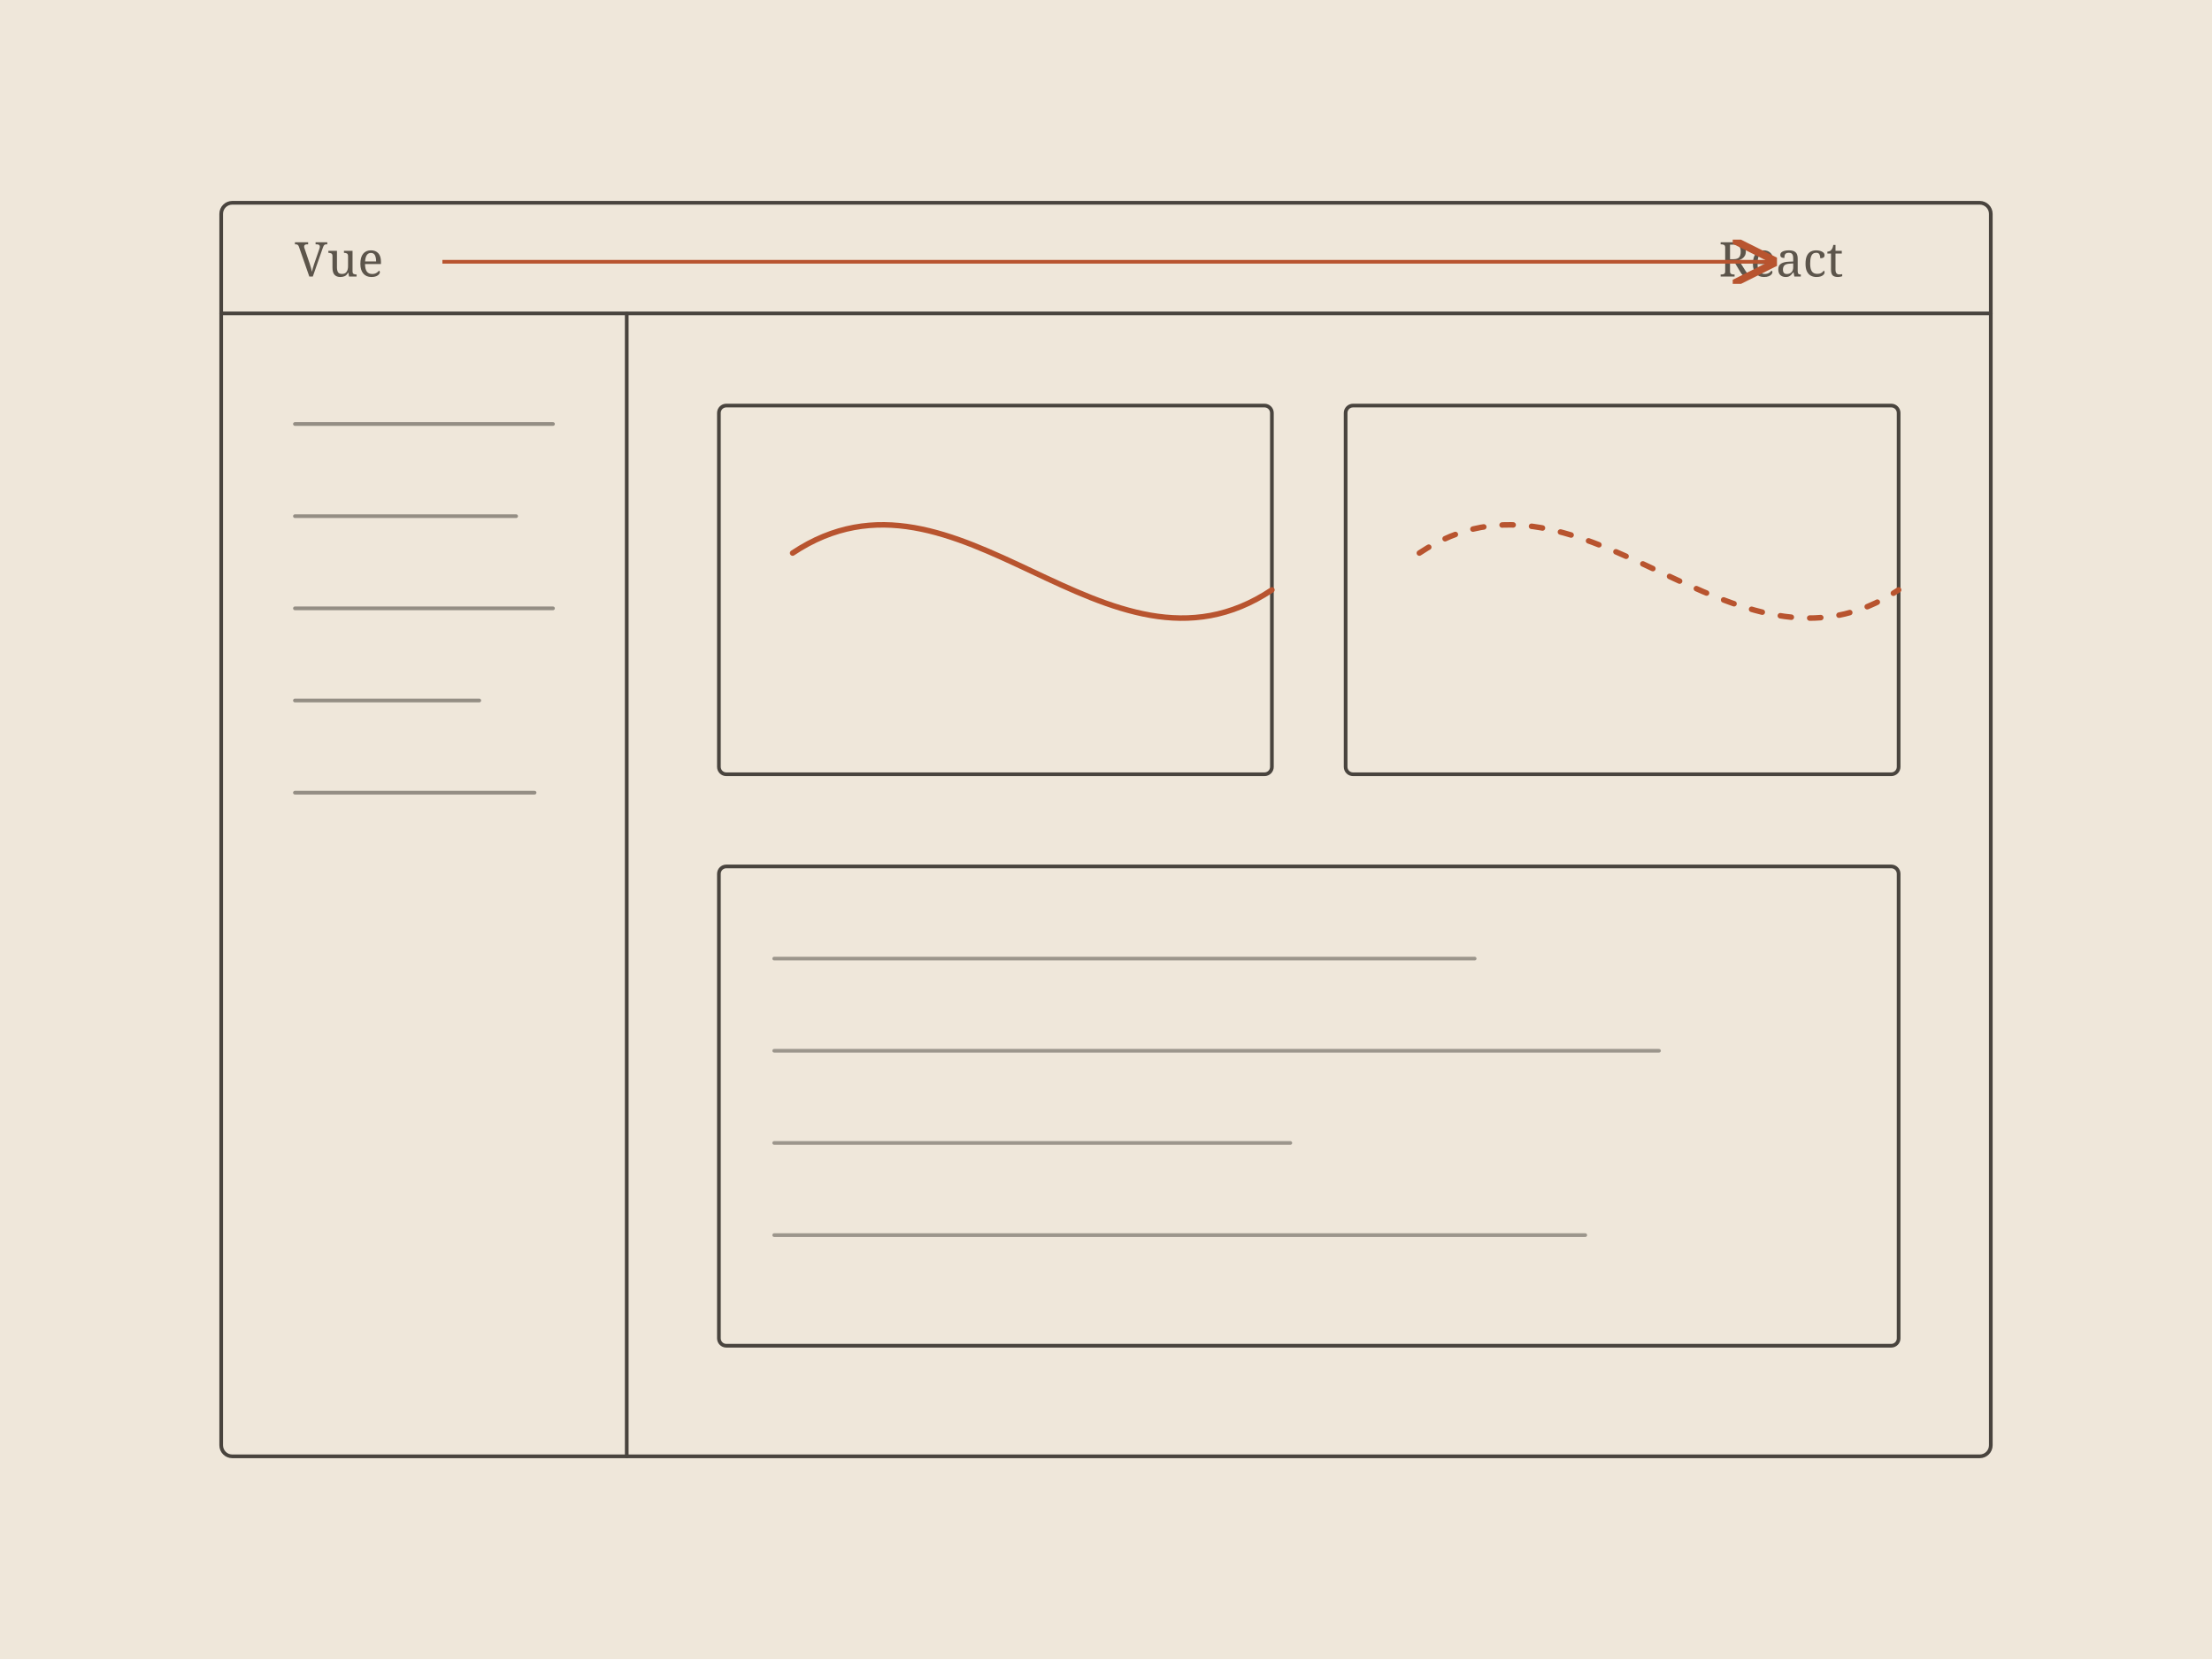
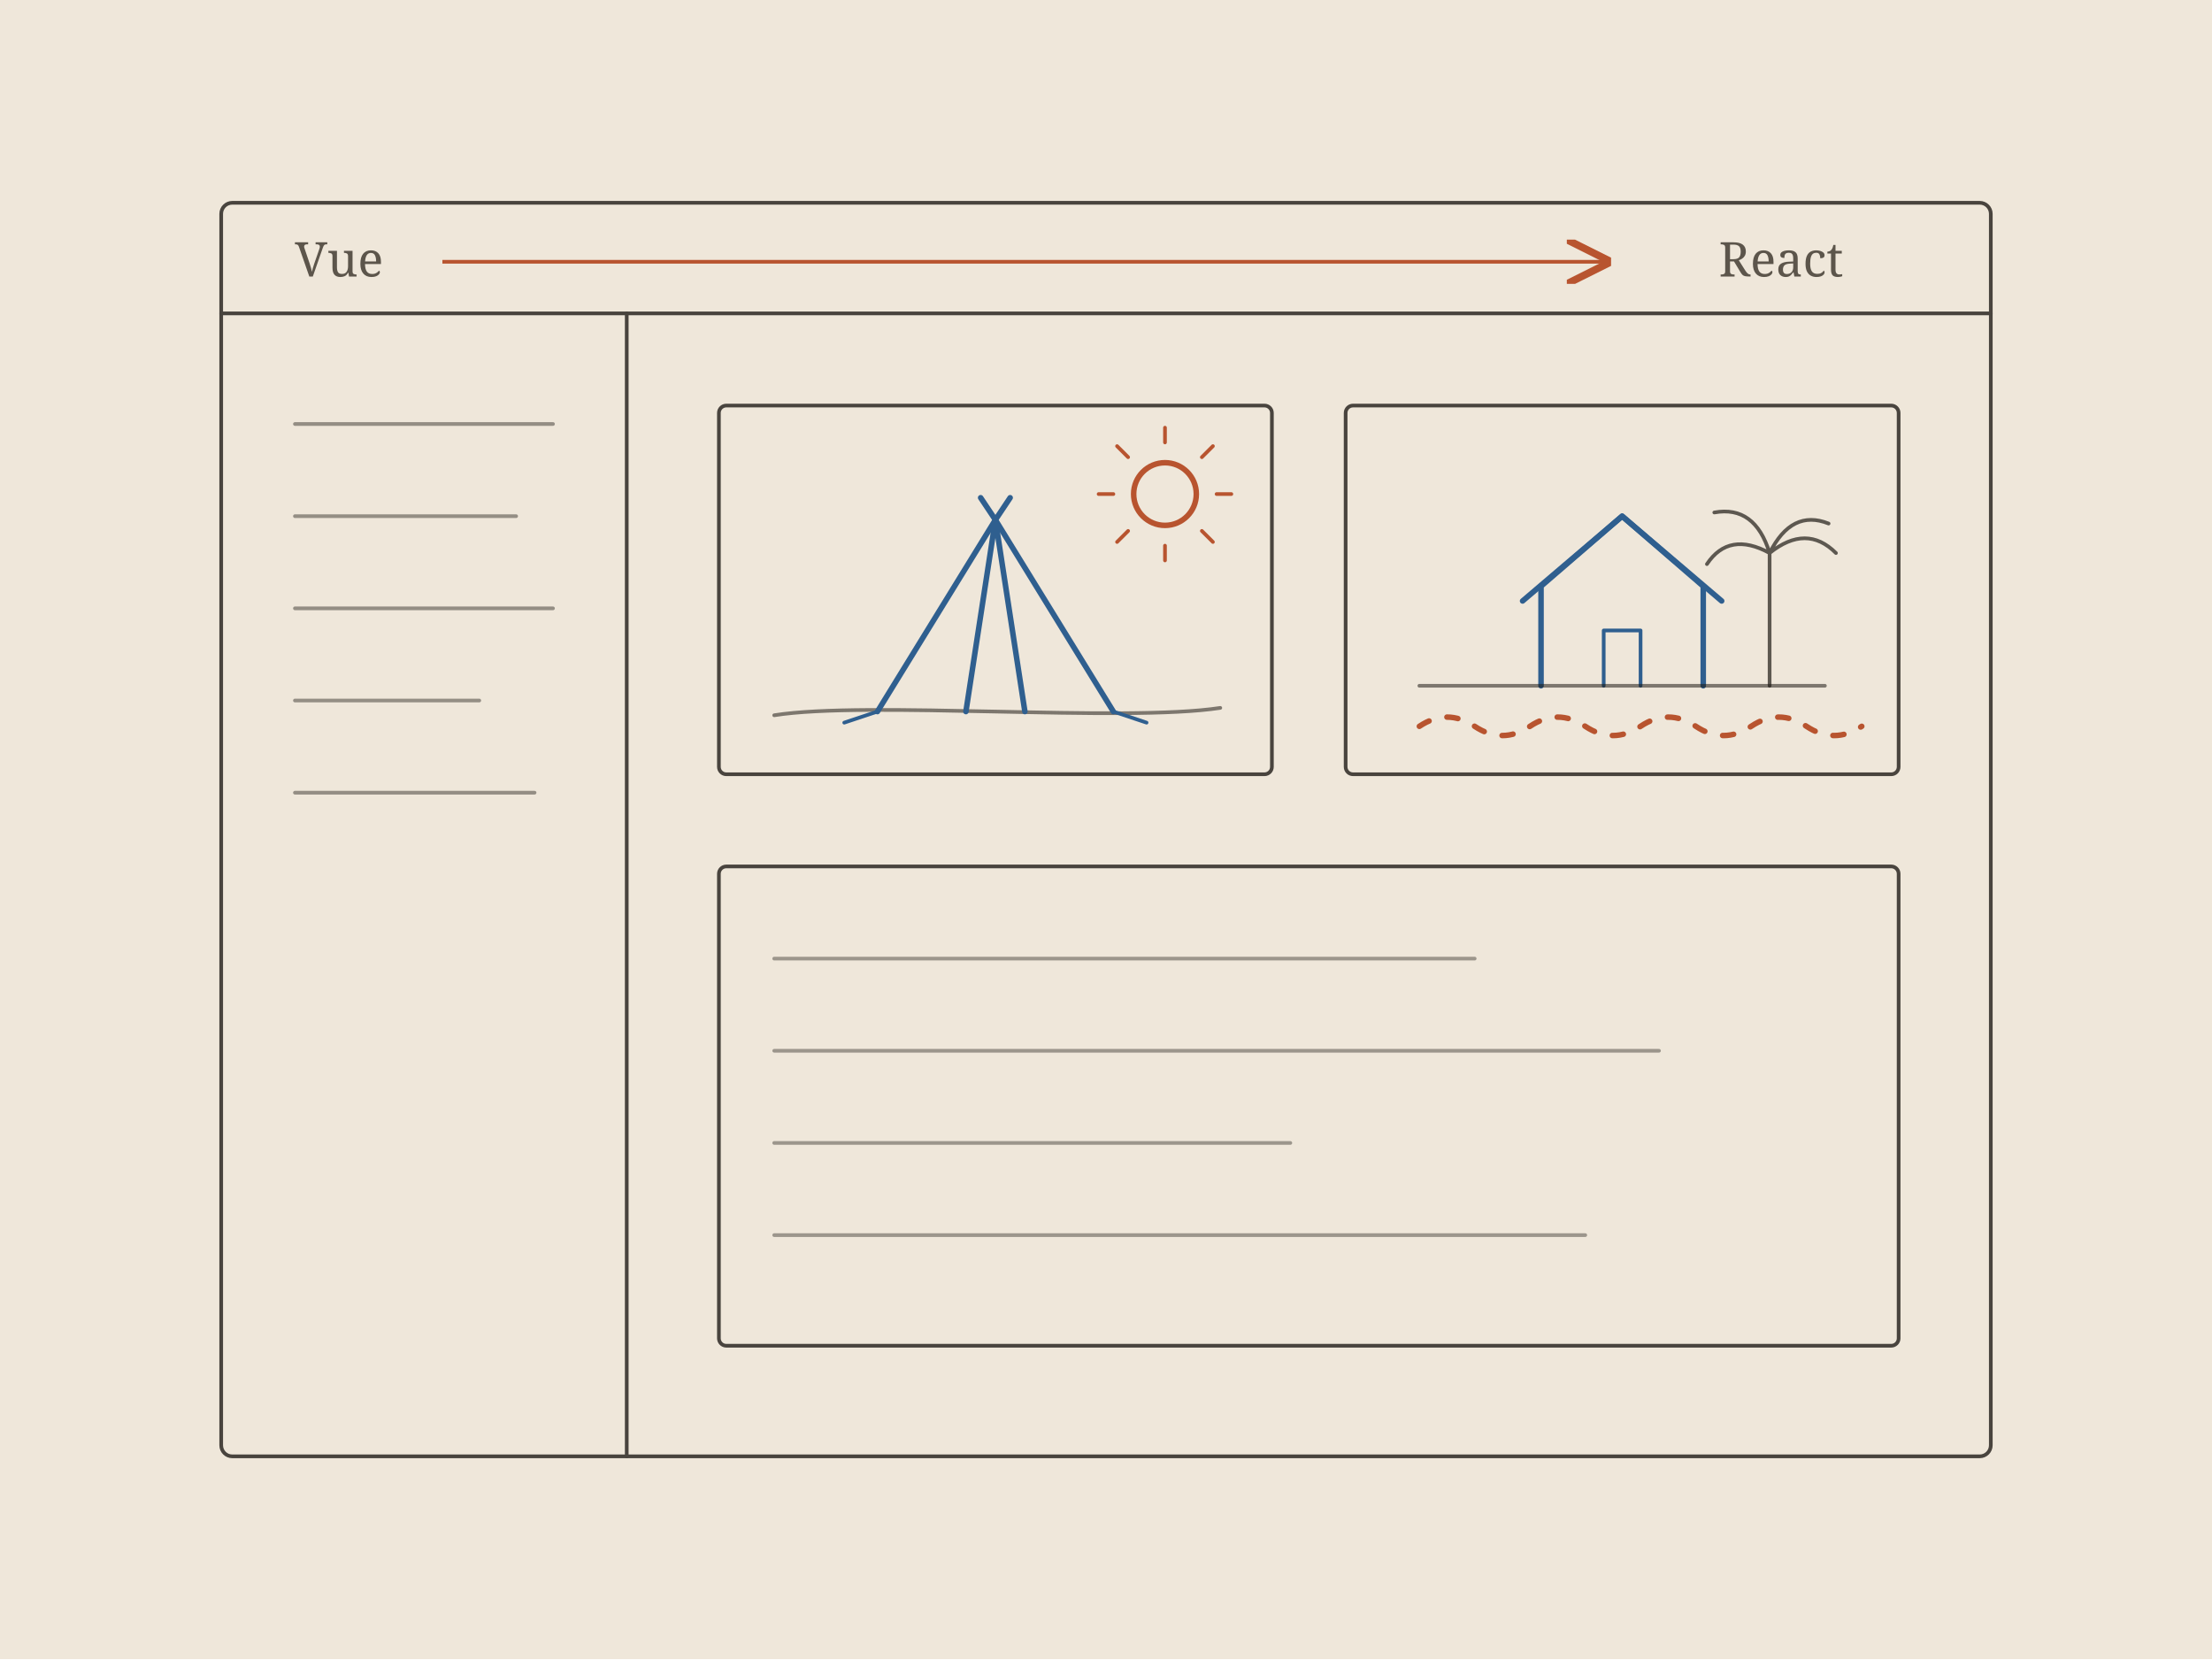
<svg xmlns="http://www.w3.org/2000/svg" viewBox="0 0 1200 900" width="1200" height="900">
  <rect width="1200" height="900" fill="#efe7da" />
  <g fill="none" stroke="#1f1b16" stroke-width="2" stroke-linecap="round" opacity=".8">
    <rect x="120" y="110" width="960" height="680" rx="6" />
    <line x1="120" y1="170" x2="1080" y2="170" />
    <line x1="340" y1="170" x2="340" y2="790" />
    <g opacity=".55">
      <line x1="160" y1="230" x2="300" y2="230" />
      <line x1="160" y1="280" x2="280" y2="280" />
      <line x1="160" y1="330" x2="300" y2="330" />
      <line x1="160" y1="380" x2="260" y2="380" />
      <line x1="160" y1="430" x2="290" y2="430" />
    </g>
    <rect x="390" y="220" width="300" height="200" rx="4" />
    <rect x="730" y="220" width="300" height="200" rx="4" />
    <rect x="390" y="470" width="640" height="260" rx="4" />
    <g opacity=".5">
      <line x1="420" y1="520" x2="800" y2="520" />
      <line x1="420" y1="570" x2="900" y2="570" />
      <line x1="420" y1="620" x2="700" y2="620" />
      <line x1="420" y1="670" x2="860" y2="670" />
    </g>
  </g>
-   <path d="M430 300 C 520 240, 600 380, 690 320" fill="none" stroke="#b8542f" stroke-width="3" stroke-linecap="round" />
-   <path d="M770 300 C 860 240, 940 380, 1030 320" fill="none" stroke="#b8542f" stroke-width="3" stroke-linecap="round" stroke-dasharray="6 10" />
+   <g fill="none" stroke-linecap="round" stroke-linejoin="round">
+     <path d="M420 388 C 470 380, 610 392, 662 384" stroke="#1f1b16" stroke-width="2" opacity=".55" />
+     <path d="M476 386 L 540 282 L 604 386" stroke="#2f5f8f" stroke-width="3" />
+     <path d="M540 282 L 524 386 M540 282 L 556 386" stroke="#2f5f8f" stroke-width="3" />
+     <path d="M532 270 L 540 282 L 548 270" stroke="#2f5f8f" stroke-width="3" />
+     <path d="M604 386 L 622 392 M476 386 L 458 392" stroke="#2f5f8f" stroke-width="2" />
+     <circle cx="632" cy="268" r="17" stroke="#b8542f" stroke-width="3" />
+     <path d="M632 240 v-8 M632 296 v8 M604 268 h-8 M660 268 h8 M612 248 l-6 -6 M652 248 l6 -6 M612 288 l-6 6 M652 288 l6 6" stroke="#b8542f" stroke-width="2" />
+   </g>
+   <g fill="none" stroke-linecap="round" stroke-linejoin="round">
+     <path d="M836 372 V 318 L 880 280 L 924 318 V 372" stroke="#2f5f8f" stroke-width="3" />
+     <path d="M826 326 L 880 280 L 934 326" stroke="#2f5f8f" stroke-width="3" />
+     <path d="M870 372 V 342 H 890 V 372" stroke="#2f5f8f" stroke-width="2" />
+     <path d="M770 372 H 990" stroke="#1f1b16" stroke-width="2" opacity=".55" />
+     <path d="M770 394 q 15 -10 30 0 t 30 0 t 30 0 t 30 0 t 30 0 t 30 0 t 30 0 t 30 0" stroke="#b8542f" stroke-width="3" stroke-dasharray="6 10" />
+     <path d="M960 372 V 300 M960 300 q -22 -12 -34 6 M960 300 q 20 -16 36 0 M960 300 q -8 -26 -30 -22 M960 300 q 12 -24 32 -16" stroke="#1f1b16" stroke-width="2" opacity=".7" />
+   </g>
  <text x="160" y="150" font-family="Georgia, serif" font-size="26" fill="#5c554b">Vue</text>
  <text x="1000" y="150" font-family="Georgia, serif" font-size="26" fill="#5c554b" text-anchor="end">React</text>
-   <path d="M240 142 L 960 142" stroke="#b8542f" stroke-width="2" fill="none" marker-end="url(#a)" />
+   <path d="M240 142 L 870 142" stroke="#b8542f" stroke-width="2" fill="none" marker-end="url(#a)" />
  <defs>
    <marker id="a" markerWidth="12" markerHeight="12" refX="10" refY="6" orient="auto">
      <path d="M0 0 L12 6 L0 12" fill="none" stroke="#b8542f" stroke-width="2" />
    </marker>
  </defs>
</svg>
